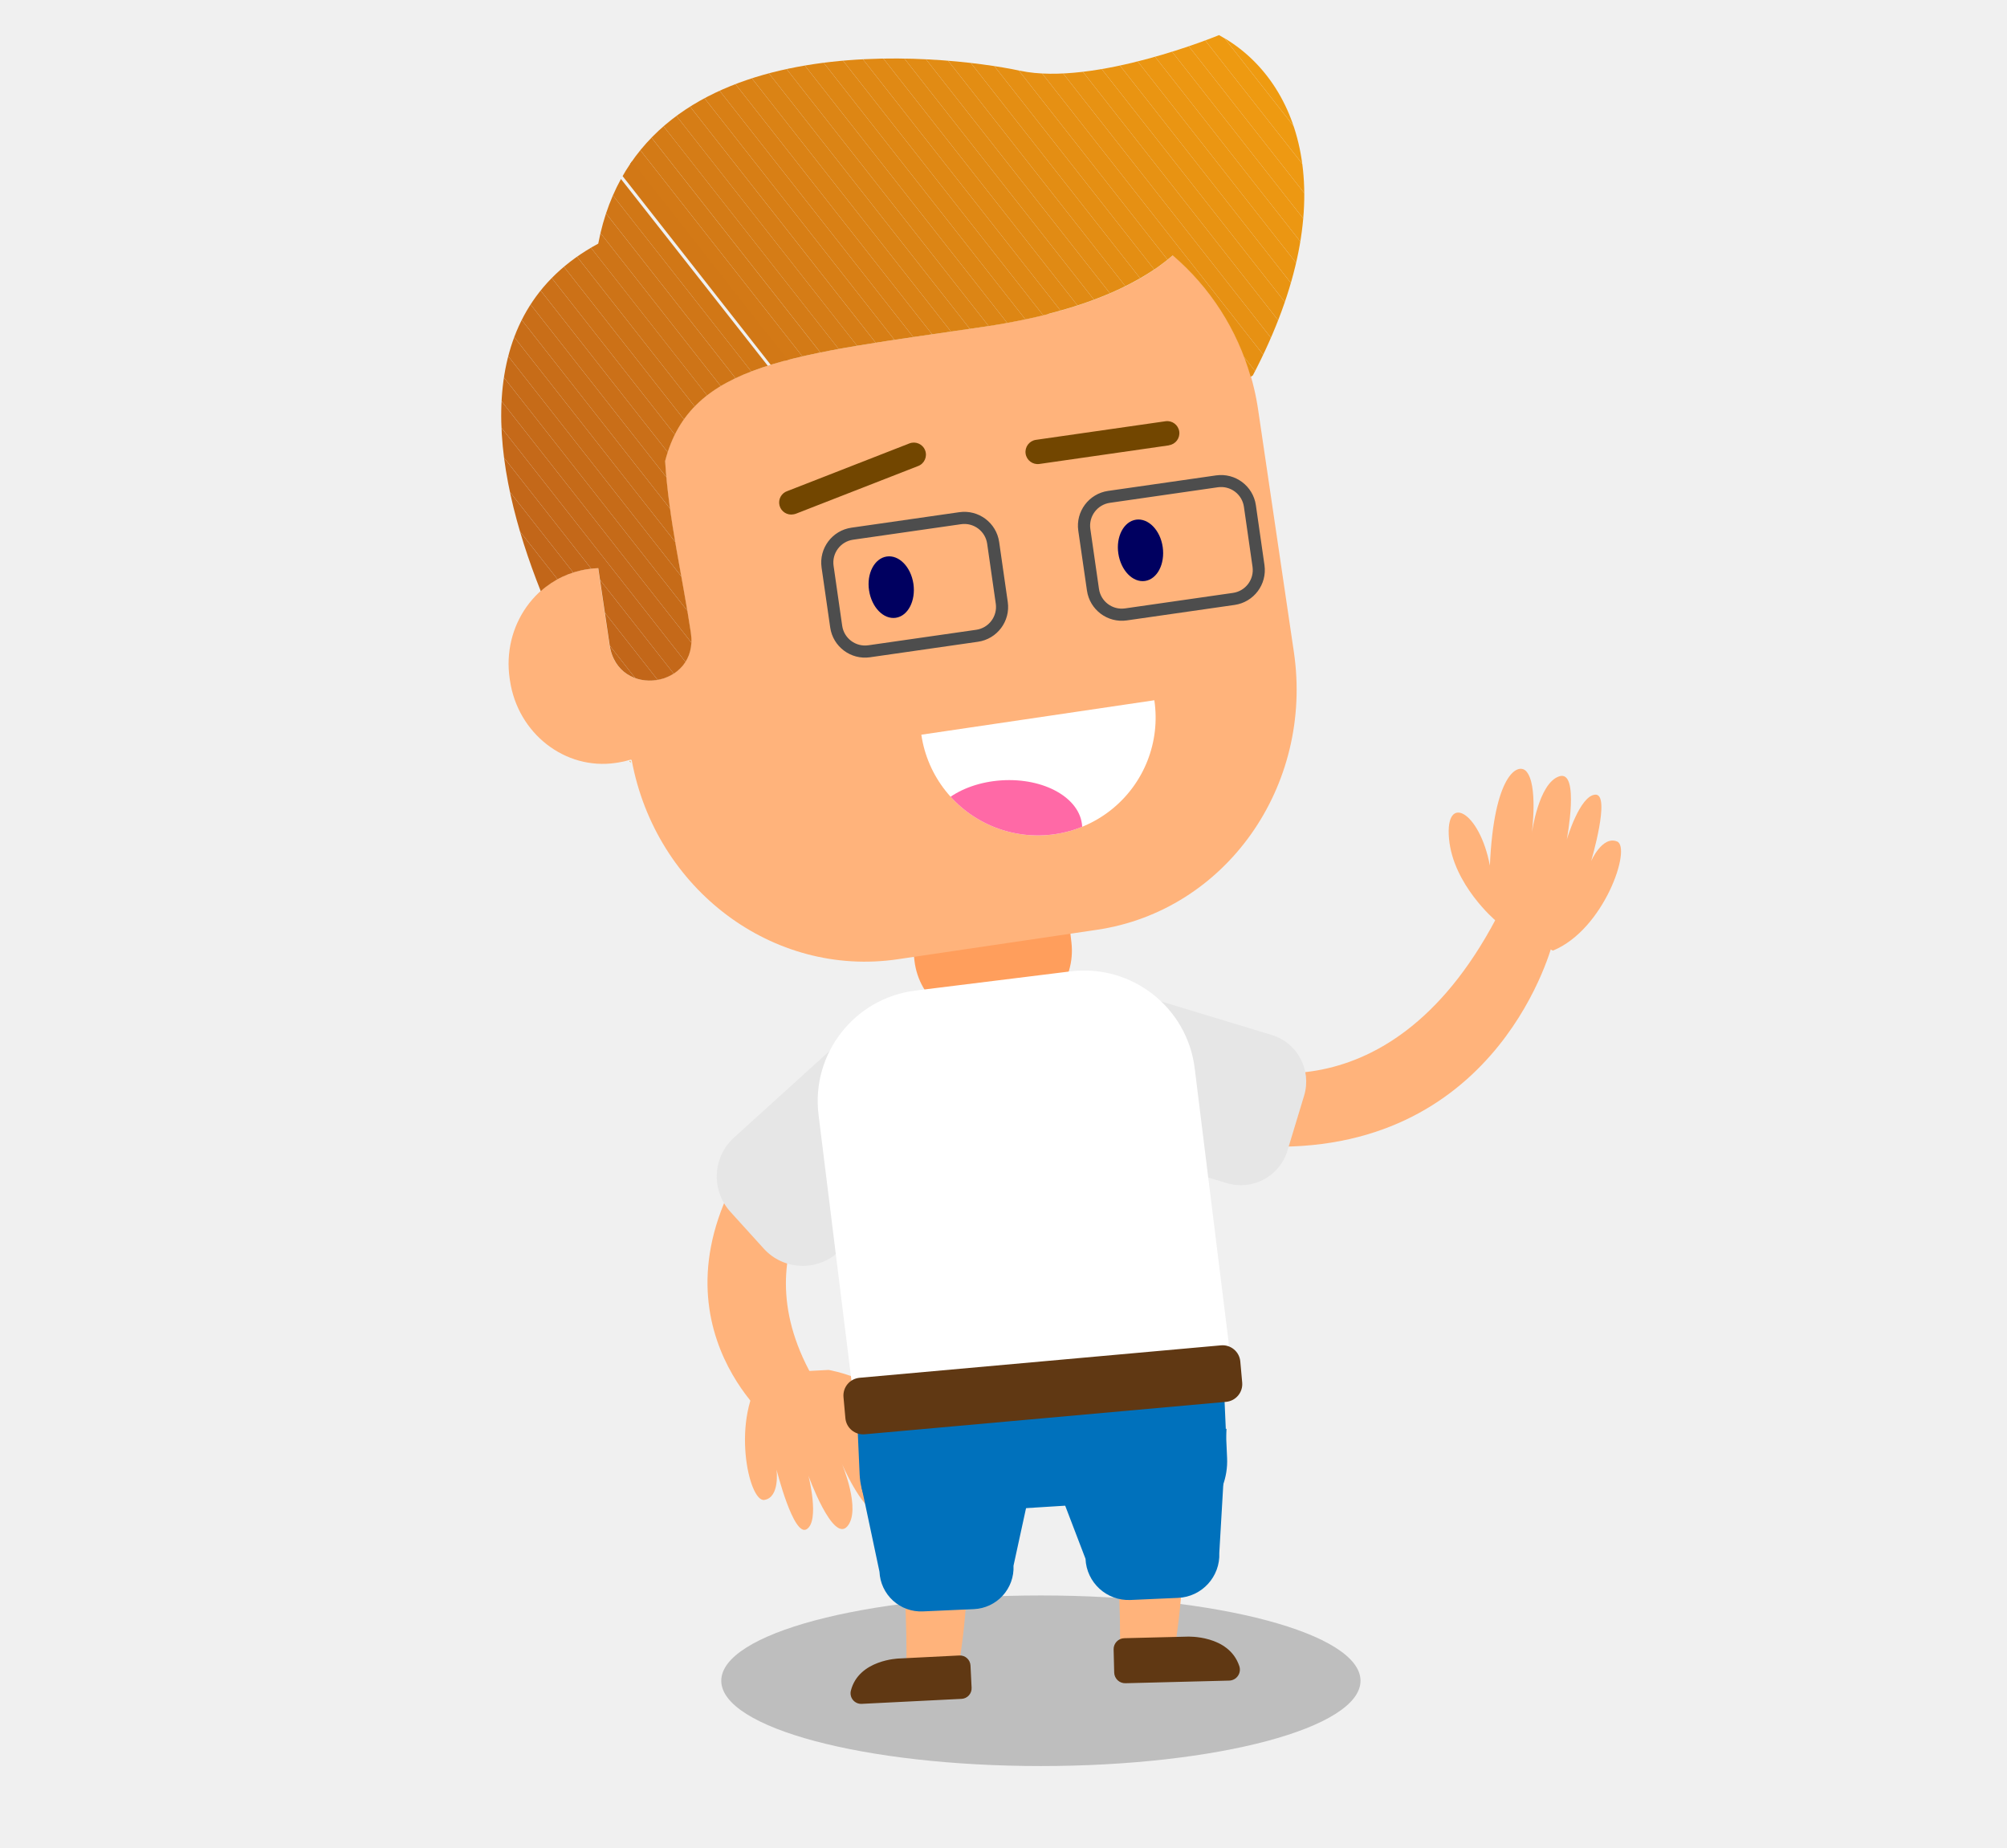
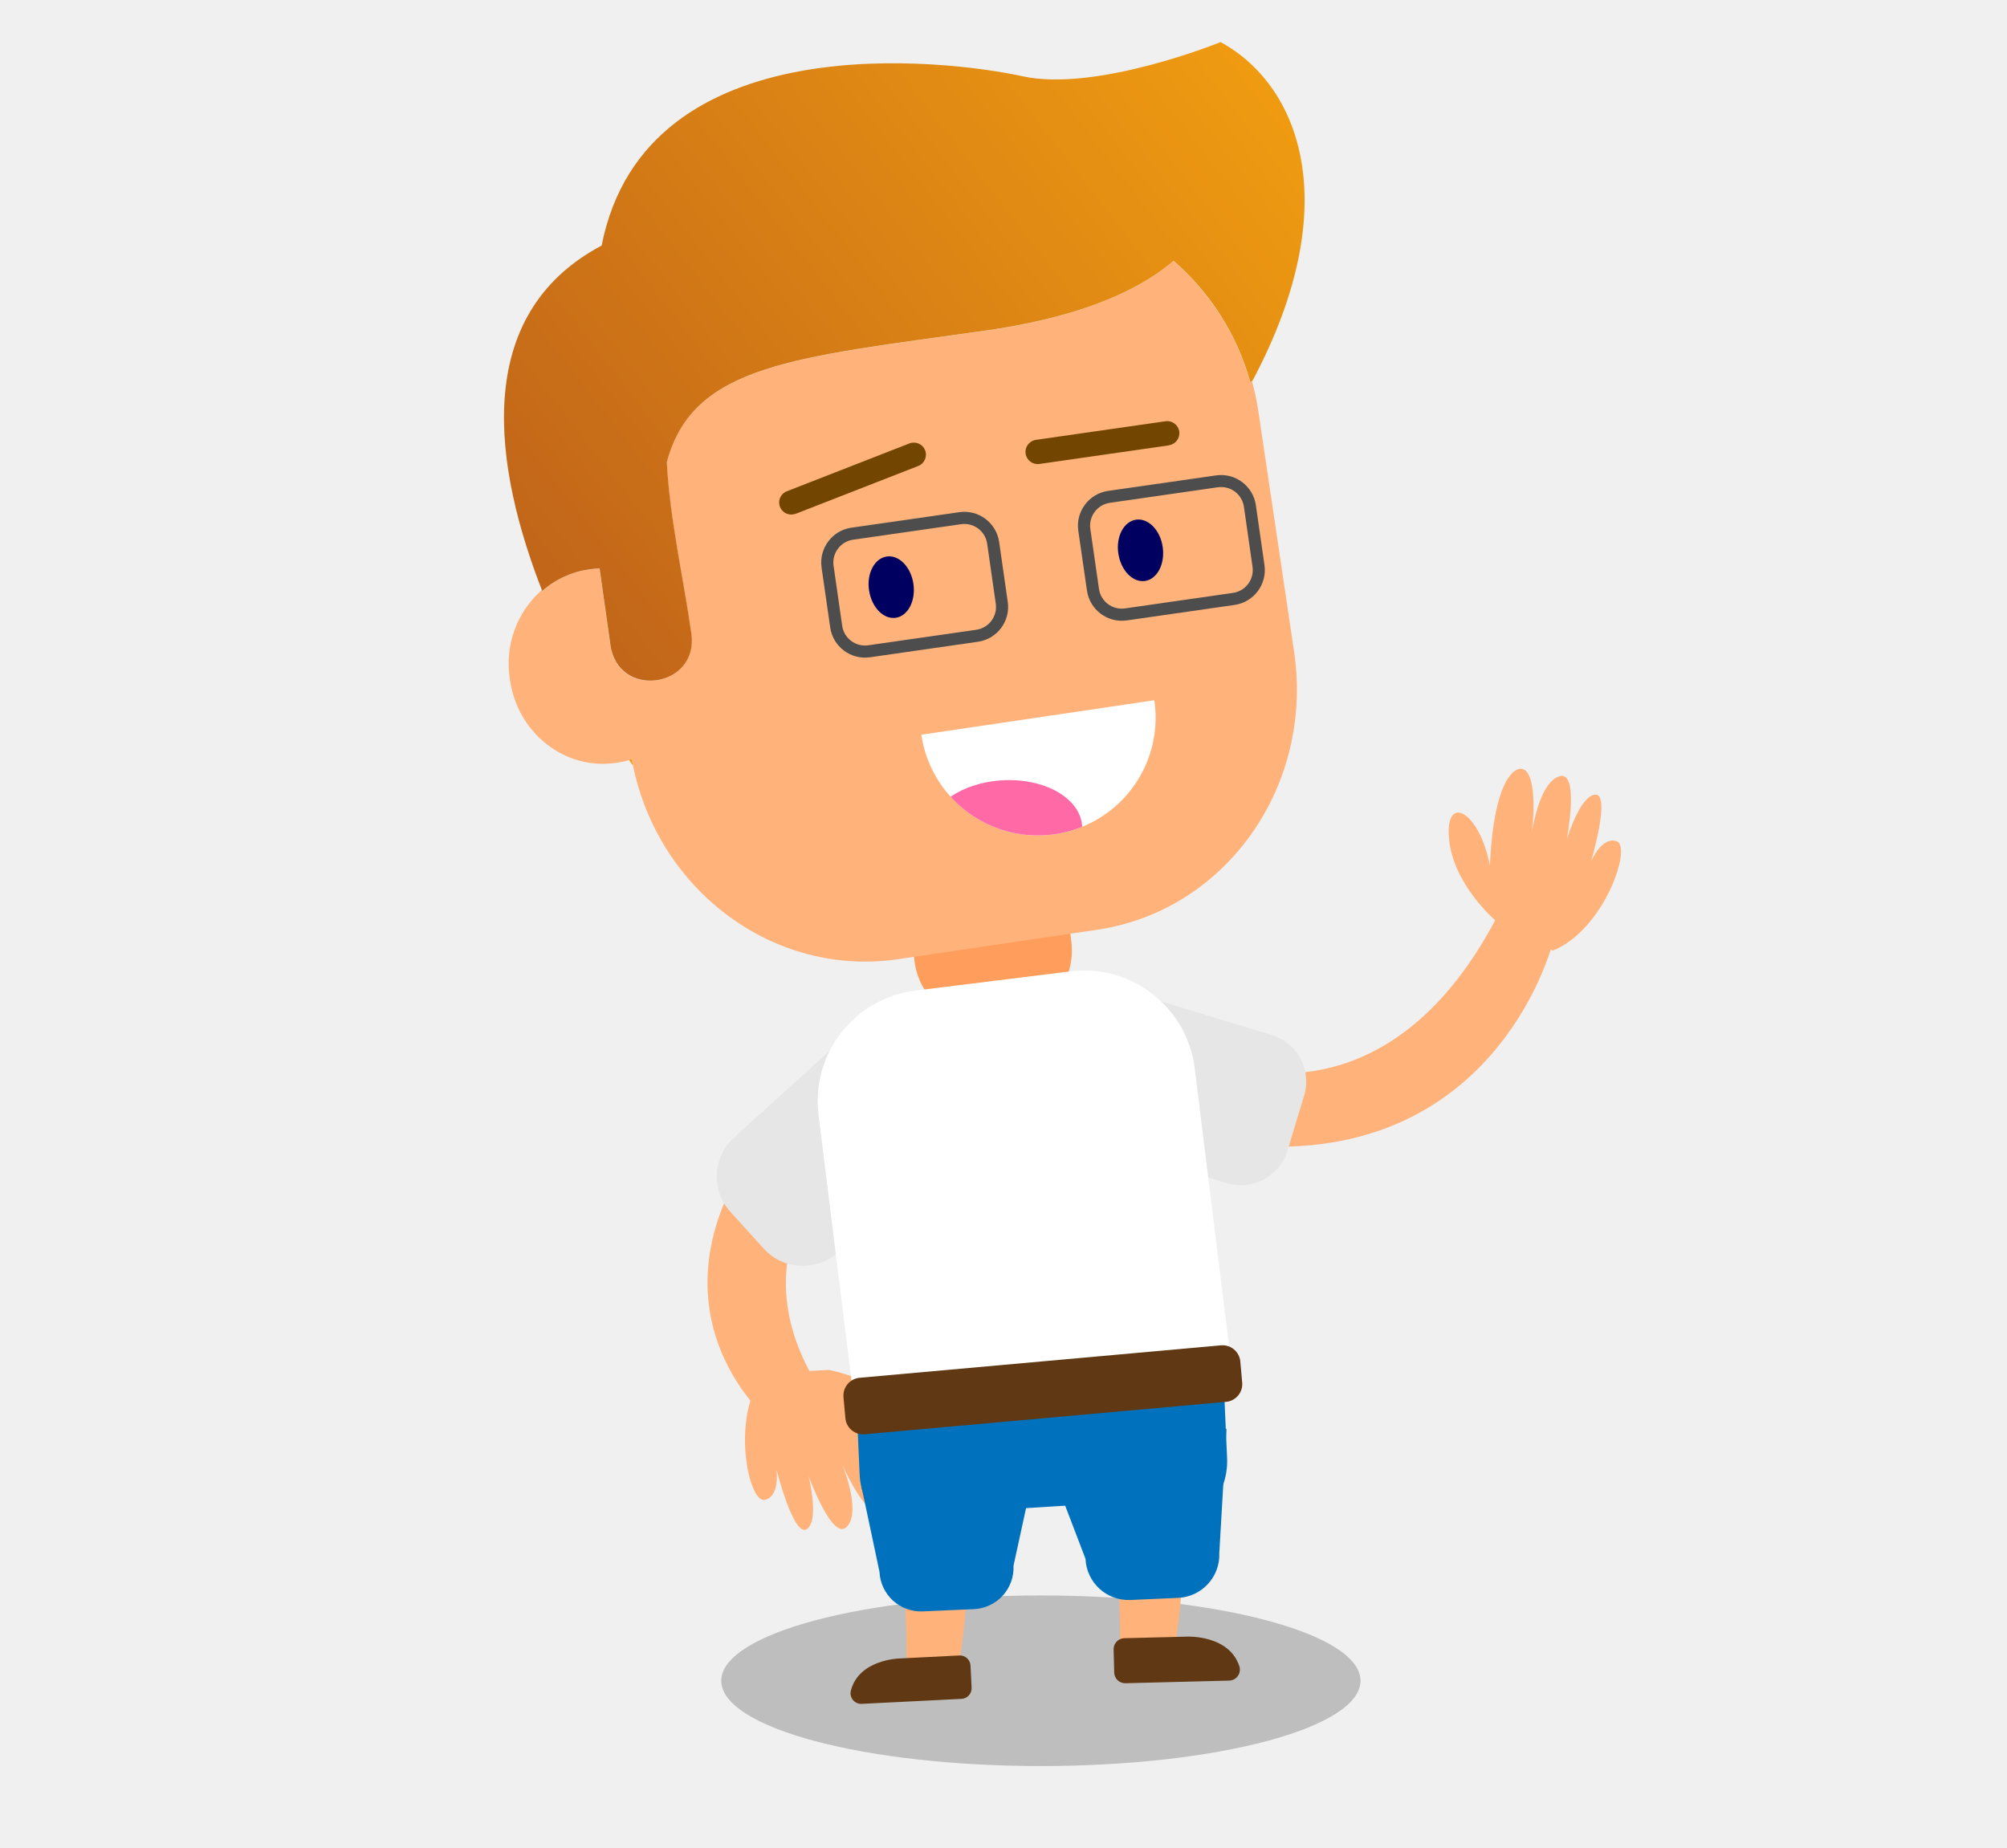
- <svg xmlns="http://www.w3.org/2000/svg" id="Warstwa_1" data-name="Warstwa 1" viewBox="0 0 832 766">
+ <svg xmlns="http://www.w3.org/2000/svg" xmlns:xlink="http://www.w3.org/1999/xlink" id="Warstwa_1" data-name="Warstwa 1" viewBox="0 0 832 766">
  <defs>
-     <style>.cls-1{fill:none;}.cls-2{opacity:0.21;}.cls-3{fill:#ff9e5c;}.cls-4{fill:#ffb37b;}.cls-5{fill:#000060;}.cls-6{fill:#fff;}.cls-7{clip-path:url(#clip-path);}.cls-8{fill:#ff69a6;}.cls-9{fill:#4d4d4d;}.cls-10{clip-path:url(#clip-path-2);}.cls-11{fill:#f19d11;}.cls-12{fill:#f09c11;}.cls-13{fill:#ef9b11;}.cls-14{fill:#ee9a11;}.cls-15{fill:#ee9912;}.cls-16{fill:#ed9812;}.cls-17{fill:#ec9712;}.cls-18{fill:#eb9612;}.cls-19{fill:#ea9512;}.cls-20{fill:#e99412;}.cls-21{fill:#e89312;}.cls-22{fill:#e79213;}.cls-23{fill:#e79113;}.cls-24{fill:#e69013;}.cls-25{fill:#e58f13;}.cls-26{fill:#e48e13;}.cls-27{fill:#e38d13;}.cls-28{fill:#e28c14;}.cls-29{fill:#e18b14;}.cls-30{fill:#e08a14;}.cls-31{fill:#e08914;}.cls-32{fill:#df8814;}.cls-33{fill:#de8714;}.cls-34{fill:#dd8614;}.cls-35{fill:#dc8515;}.cls-36{fill:#db8415;}.cls-37{fill:#da8315;}.cls-38{fill:#da8215;}.cls-39{fill:#d98015;}.cls-40{fill:#d87f15;}.cls-41{fill:#d77e15;}.cls-42{fill:#d67d16;}.cls-43{fill:#d57c16;}.cls-44{fill:#d47b16;}.cls-45{fill:#d37a16;}.cls-46{fill:#d37916;}.cls-47{fill:#d27816;}.cls-48{fill:#d17716;}.cls-49{fill:#d07617;}.cls-50{fill:#cf7517;}.cls-51{fill:#ce7417;}.cls-52{fill:#cd7317;}.cls-53{fill:#cc7217;}.cls-54{fill:#cc7117;}.cls-55{fill:#cb7018;}.cls-56{fill:#ca6f18;}.cls-57{fill:#c96e18;}.cls-58{fill:#c86d18;}.cls-59{fill:#c76c18;}.cls-60{fill:#c66b18;}.cls-61{fill:#c56a18;}.cls-62{fill:#c56919;}.cls-63{fill:#c46819;}.cls-64{fill:#c36719;}.cls-65{fill:#c26619;}.cls-66{clip-path:url(#clip-path-3);}.cls-67{fill:#724600;}.cls-68{fill:#e6e6e6;}.cls-69{fill:#603813;}.cls-70{fill:#0071bc;}</style>
+     <style>.cls-1{fill:none;}.cls-2{opacity:0.21;}.cls-3{fill:#ff9e5c;}.cls-4{fill:#ffb37b;}.cls-5{fill:#000060;}.cls-6{fill:#fff;}.cls-7{clip-path:url(#clip-path);}.cls-8{fill:#ff69a6;}.cls-9{fill:#4d4d4d;}.cls-10{fill:#724600;}.cls-11{fill:url(#Gradient_bez_nazwy_61);}.cls-12{fill:url(#Gradient_bez_nazwy_61-2);}.cls-13{fill:#e6e6e6;}.cls-14{fill:#603813;}.cls-15{fill:#0071bc;}</style>
    <clipPath id="clip-path">
      <path id="SVGID" class="cls-1" d="M381.94,304.58a48.82,48.82,0,1,0,96.59-14.28Z" />
    </clipPath>
-     <clipPath id="clip-path-2">
-       <path id="SVGID-2" data-name="SVGID" class="cls-1" d="M505.34,14.56S453.78,35.9,422.79,29.31,265.75,7.84,248,101c-54.73,29.51-44,93.37-23.83,144.08a37,37,0,0,1,19.33-9.1l1-.14a35.16,35.16,0,0,1,3.51-.31l4.71,31.86c3.36,22.73,37.05,17.75,33.69-5-3.32-22.42-9.24-47.25-10.68-71.26,10.58-40.91,52.92-44,132.12-55.66q2.25-.33,4.44-.69l1.33-.22,3.07-.53,1.37-.25,3.38-.64.77-.15c1.35-.27,2.66-.54,4-.82l1.12-.25,2.78-.63,1.31-.31,2.66-.65L435,130l3.48-.93.93-.26,2.5-.72,1.28-.38,2.12-.66,1.22-.39c.88-.28,1.75-.57,2.6-.86l1.21-.42,2.19-.78,1.28-.48,1.63-.62,1.31-.52c.54-.21,1.07-.43,1.59-.65s1.15-.47,1.7-.71l1.85-.81,1.34-.61,1.16-.54,1.37-.66,1-.5c1.66-.83,3.26-1.67,4.78-2.53l.67-.37c.47-.27.94-.54,1.4-.82l.59-.35c1.67-1,3.24-2,4.73-3l0,0,1.43-1,.25-.18c2-1.45,3.85-2.91,5.54-4.37a103.72,103.72,0,0,1,32.31,50.32l.9-.56C558.47,81.14,537.81,32,505.34,14.56Z" />
-     </clipPath>
-     <clipPath id="clip-path-3">
-       <path id="SVGID-3" data-name="SVGID" class="cls-1" d="M261.41,314.92l-.7.2c.91,1.37,1.41,2.1,1.41,2.1l.18-.12c-.13-.61-.25-1.23-.37-1.85A.41.41,0,0,0,261.41,314.92Z" />
-     </clipPath>
+     <linearGradient id="Gradient_bez_nazwy_61" x1="552.24" y1="38.68" x2="227.79" y2="226" gradientTransform="translate(-27.31 43.73) rotate(-7.81)" gradientUnits="userSpaceOnUse">
+       <stop offset="0.01" stop-color="#f19d11" />
+       <stop offset="1" stop-color="#c26619" />
+     </linearGradient>
+     <linearGradient id="Gradient_bez_nazwy_61-2" x1="250.74" y1="308.02" x2="-69.09" y2="492.68" xlink:href="#Gradient_bez_nazwy_61" />
  </defs>
  <ellipse class="cls-2" cx="431.5" cy="696.77" rx="132.5" ry="35.36" />
  <rect class="cls-3" x="376.02" y="316.12" width="65.51" height="107.62" rx="29.11" transform="translate(-40.22 50.01) rotate(-6.67)" />
-   <path class="cls-4" d="M521.62,170.26a104.35,104.35,0,0,0-35.37-64.41c-13.8,12-37.58,23.56-78.48,29.6-79.2,11.71-121.54,14.75-132.12,55.66,1.44,24,7.36,48.84,10.68,71.26,3.36,22.73-30.33,27.71-33.69,5l-4.71-31.86a35.16,35.16,0,0,0-3.51.31l-1,.14c-21,3.11-35.38,23.43-32.13,45.39l.12.8c3.24,21.94,22.88,37.22,43.85,34.12l1-.15a35.64,35.64,0,0,0,5.12-1.18.41.41,0,0,1,.52.33c9.93,53.4,58.49,90.05,110.3,82.39l82.55-12.21c53.32-7.88,89.86-59.48,81.61-115.26Z" />
+   <path class="cls-4" d="M521.62,170.26A107.09,107.09,0,0,0,519,158l-.74.47a103.23,103.23,0,0,0-31.84-50.28q-2.54,2.18-5.53,4.32l-.26.18-1.42,1-.05,0c-1.49,1-3.07,2-4.73,3l-.59.35c-.46.27-.92.54-1.4.8l-.67.37q-2.28,1.26-4.77,2.49l-1,.49-1.36.64-1.16.54-1.34.6-1.84.78-1.7.7-1.58.64-1.31.5-1.63.61c-.42.16-.84.32-1.28.47l-2.18.77-1.2.4-2.6.85-1.22.38-2.11.64-1.27.37-2.49.7-.93.25c-1.14.31-2.29.61-3.47.9l-1.08.27-2.64.63-1.31.3-2.77.61-1.11.24-3.95.79-.78.15-3.35.61-1.37.24-3.06.51-1.33.21c-1.45.23-2.92.45-4.42.66-78.87,11.15-121,13.9-131.81,54.54,1.28,23.9,7,48.64,10.18,71,3.2,22.64-30.35,27.38-33.55,4.75q-2.25-15.87-4.49-31.73a31.75,31.75,0,0,0-3.49.28l-1,.14A36.79,36.79,0,0,0,224.78,245l-.15-.4a40.57,40.57,0,0,0-13.3,36.74l.12.8c3.24,21.94,22.87,37.22,43.85,34.12l1-.15a35.59,35.59,0,0,0,4.54-1l-.09-.14.7-.19a.4.4,0,0,1,.51.33c.11.62.23,1.23.35,1.85l0,0c10.64,52.46,58.71,88.25,110,80.68l82.55-12.21c53.32-7.88,89.86-59.48,81.61-115.26Z" />
  <path class="cls-5" d="M378.66,242.06c1,7-2.24,13.3-7.31,14.05s-10-4.32-11.08-11.34,2.24-13.31,7.32-14.06S377.62,235,378.66,242.06Z" />
  <path class="cls-5" d="M482,226.78c1,7-2.24,13.31-7.32,14.06s-10-4.33-11.07-11.34,2.24-13.31,7.32-14.06S481,219.76,482,226.78Z" />
  <path class="cls-6" d="M381.94,304.58a48.82,48.82,0,1,0,96.59-14.28Z" />
  <g class="cls-7">
    <ellipse class="cls-8" cx="416.51" cy="344.56" rx="32.16" ry="21.11" transform="translate(-21.81 28.22) rotate(-3.78)" />
  </g>
  <path class="cls-9" d="M405.42,266.05l-44.77,6.43a14.58,14.58,0,0,1-16.49-12.35l-3.58-24.87a14.6,14.6,0,0,1,12.36-16.5l44.76-6.43a14.59,14.59,0,0,1,16.5,12.36l3.57,24.87A14.58,14.58,0,0,1,405.42,266.05Zm-51.77-42.31a9.55,9.55,0,0,0-8.09,10.81l3.57,24.87a9.56,9.56,0,0,0,10.81,8.09l44.77-6.43a9.56,9.56,0,0,0,8.09-10.81l-3.57-24.87a9.56,9.56,0,0,0-10.81-8.09Z" />
  <path class="cls-9" d="M511.87,250.77,467.1,257.2a14.6,14.6,0,0,1-16.5-12.36L447,220a14.59,14.59,0,0,1,12.35-16.49l44.77-6.43a14.59,14.59,0,0,1,16.5,12.35l3.57,24.87A14.6,14.6,0,0,1,511.87,250.77ZM460.1,208.45a9.57,9.57,0,0,0-8.1,10.81l3.58,24.87a9.54,9.54,0,0,0,10.8,8.09l44.77-6.43A9.56,9.56,0,0,0,519.24,235l-3.57-24.87A9.55,9.55,0,0,0,504.86,202Z" />
-   <g class="cls-10">
-     <polygon class="cls-11" points="552.53 39.74 500.9 -25.93 542.24 -31.87 552.53 39.74" />
-     <polygon class="cls-11" points="554.48 53.3 493.07 -24.81 500.9 -25.93 552.53 39.74 554.48 53.3" />
-     <polygon class="cls-12" points="556.42 66.85 485.25 -23.68 493.07 -24.81 554.48 53.3 556.42 66.85" />
-     <polygon class="cls-13" points="558.37 80.4 477.43 -22.56 485.25 -23.68 556.42 66.85 558.37 80.4" />
-     <polygon class="cls-14" points="560.32 93.95 469.6 -21.43 477.43 -22.56 558.37 80.4 560.32 93.95" />
-     <polygon class="cls-15" points="562.26 107.51 461.77 -20.31 469.6 -21.43 560.32 93.95 562.26 107.51" />
-     <polygon class="cls-16" points="564.21 121.06 453.95 -19.19 461.77 -20.31 562.26 107.51 564.21 121.06" />
-     <polygon class="cls-17" points="564.46 122.79 559.76 126.48 446.13 -18.06 453.95 -19.19 564.21 121.06 564.46 122.79" />
-     <polygon class="cls-18" points="559.76 126.48 554.38 130.71 438.3 -16.94 446.13 -18.06 559.76 126.48" />
-     <polygon class="cls-19" points="554.38 130.71 549 134.94 430.48 -15.82 438.3 -16.94 554.38 130.71" />
-     <polygon class="cls-20" points="549 134.94 543.62 139.17 422.65 -14.69 430.48 -15.82 549 134.94" />
-     <polygon class="cls-21" points="543.62 139.17 538.23 143.41 414.83 -13.57 422.65 -14.69 543.62 139.17" />
-     <polygon class="cls-22" points="538.23 143.41 532.85 147.64 407 -12.44 414.83 -13.57 538.23 143.41" />
-     <polygon class="cls-23" points="532.85 147.64 527.47 151.87 399.18 -11.32 407 -12.44 532.85 147.64" />
-     <polygon class="cls-24" points="527.47 151.87 522.09 156.1 391.35 -10.2 399.18 -11.32 527.47 151.87" />
-     <polygon class="cls-25" points="522.09 156.1 516.71 160.33 383.53 -9.07 391.35 -10.2 522.09 156.1" />
-     <polygon class="cls-26" points="516.71 160.33 511.32 164.56 375.7 -7.95 383.53 -9.07 516.71 160.33" />
-     <polygon class="cls-27" points="511.32 164.56 505.94 168.79 367.88 -6.83 375.7 -7.95 511.32 164.56" />
-     <polygon class="cls-28" points="505.94 168.79 500.56 173.02 360.06 -5.7 367.88 -6.83 505.94 168.79" />
-     <polygon class="cls-29" points="500.56 173.02 495.18 177.25 352.23 -4.58 360.06 -5.7 500.56 173.02" />
-     <polygon class="cls-30" points="495.18 177.25 489.8 181.49 344.41 -3.45 352.23 -4.58 495.18 177.25" />
-     <polygon class="cls-31" points="489.8 181.49 484.42 185.72 336.58 -2.33 344.41 -3.45 489.8 181.49" />
-     <polygon class="cls-32" points="484.42 185.72 479.03 189.95 328.76 -1.21 336.58 -2.33 484.42 185.72" />
-     <polygon class="cls-33" points="479.03 189.95 473.65 194.18 320.93 -0.08 328.76 -1.21 479.03 189.95" />
-     <polygon class="cls-34" points="473.65 194.18 468.27 198.41 313.11 1.04 320.93 -0.08 473.65 194.18" />
-     <polygon class="cls-35" points="468.27 198.41 462.89 202.64 305.28 2.17 313.11 1.04 468.27 198.41" />
-     <polygon class="cls-36" points="462.89 202.64 457.51 206.87 297.46 3.29 305.28 2.17 462.89 202.64" />
-     <polygon class="cls-37" points="457.51 206.87 452.13 211.1 289.63 4.41 297.46 3.29 457.51 206.87" />
-     <polygon class="cls-38" points="452.13 211.1 446.74 215.33 281.81 5.54 289.63 4.41 452.13 211.1" />
-     <polygon class="cls-39" points="446.74 215.33 441.36 219.56 273.98 6.66 281.81 5.54 446.74 215.33" />
-     <polygon class="cls-40" points="441.36 219.56 435.98 223.79 266.16 7.78 273.98 6.66 441.36 219.56" />
-     <polygon class="cls-41" points="435.98 223.79 430.6 228.03 259.41 10.27 261.77 8.41 266.16 7.78 435.98 223.79" />
-     <rect class="cls-42" x="338.89" y="-17.23" width="6.85" height="276.99" transform="translate(-1.74 237.5) rotate(-38.17)" />
-     <rect class="cls-43" x="333.51" y="-13" width="6.85" height="276.99" transform="translate(-5.51 235.07) rotate(-38.17)" />
-     <rect class="cls-44" x="328.13" y="-8.77" width="6.85" height="276.99" transform="translate(-9.27 232.65) rotate(-38.17)" />
-     <rect class="cls-45" x="322.74" y="-4.54" width="6.85" height="276.99" transform="translate(-13.04 230.23) rotate(-38.17)" />
-     <rect class="cls-46" x="317.36" y="-0.3" width="6.85" height="276.99" transform="translate(-16.81 227.81) rotate(-38.17)" />
-     <rect class="cls-47" x="311.98" y="3.93" width="6.85" height="276.99" transform="matrix(0.79, -0.62, 0.62, 0.79, -20.57, 225.39)" />
-     <rect class="cls-48" x="306.6" y="8.16" width="6.85" height="276.99" transform="translate(-24.34 222.97) rotate(-38.17)" />
-     <rect class="cls-49" x="301.22" y="12.39" width="6.85" height="276.99" transform="translate(-28.1 220.55) rotate(-38.17)" />
-     <rect class="cls-50" x="295.83" y="16.62" width="6.85" height="276.99" transform="translate(-31.87 218.12) rotate(-38.17)" />
-     <rect class="cls-51" x="290.45" y="20.85" width="6.85" height="276.99" transform="translate(-35.64 215.7) rotate(-38.17)" />
-     <polygon class="cls-52" points="376.78 270.34 373.05 273.27 370.65 273.61 200.21 56.81 205.59 52.58 376.78 270.34" />
-     <polygon class="cls-53" points="362.82 274.74 194.83 61.05 200.21 56.81 370.65 273.61 362.82 274.74" />
-     <polygon class="cls-54" points="355 275.86 189.44 65.28 194.83 61.05 362.82 274.74 355 275.86" />
-     <polygon class="cls-55" points="347.17 276.98 184.56 70.14 184.43 69.22 189.44 65.28 355 275.86 347.17 276.98" />
-     <polygon class="cls-56" points="339.35 278.11 186.51 83.69 184.56 70.14 347.17 276.98 339.35 278.11" />
-     <polygon class="cls-57" points="331.52 279.23 188.45 97.25 186.51 83.69 339.35 278.11 331.52 279.23" />
-     <polygon class="cls-58" points="323.7 280.36 190.4 110.8 188.45 97.25 331.52 279.23 323.7 280.36" />
-     <polygon class="cls-59" points="315.87 281.48 192.35 124.35 190.4 110.8 323.7 280.36 315.87 281.48" />
-     <polygon class="cls-60" points="308.05 282.6 194.29 137.91 192.35 124.35 315.87 281.48 308.05 282.6" />
-     <polygon class="cls-61" points="300.23 283.73 196.24 151.46 194.29 137.91 308.05 282.6 300.23 283.73" />
-     <polygon class="cls-62" points="292.4 284.85 198.19 165.01 196.24 151.46 300.23 283.73 292.4 284.85" />
-     <polygon class="cls-63" points="284.57 285.98 200.13 178.56 198.19 165.01 292.4 284.85 284.57 285.98" />
-     <polygon class="cls-64" points="276.75 287.1 202.08 192.12 200.13 178.56 284.57 285.98 276.75 287.1" />
-     <polygon class="cls-65" points="268.93 288.22 204.03 205.67 202.08 192.12 276.75 287.1 268.93 288.22" />
-     <polygon class="cls-65" points="204.03 205.67 268.93 288.22 216.95 295.69 204.03 205.67" />
-   </g>
-   <g class="cls-66">
-     <rect class="cls-11" x="260.86" y="314.88" width="1.29" height="2.41" transform="matrix(0.99, -0.14, 0.14, 0.99, -42.28, 40.39)" />
-   </g>
-   <path class="cls-67" d="M329,213.21a5,5,0,0,1-2.53-9.66L377,183.82a5,5,0,0,1,3.65,9.36l-50.56,19.73A5,5,0,0,1,329,213.21Z" />
-   <path class="cls-67" d="M484.6,184.62l-53.72,7.72a5,5,0,1,1-1.43-10l53.72-7.71a5,5,0,1,1,1.43,9.94Z" />
+   <path class="cls-10" d="M329,213.21a5,5,0,0,1-2.53-9.66L377,183.82a5,5,0,0,1,3.65,9.36l-50.56,19.73A5,5,0,0,1,329,213.21Z" />
+   <path class="cls-10" d="M484.6,184.62l-53.72,7.72a5,5,0,1,1-1.43-10l53.72-7.71a5,5,0,1,1,1.43,9.94Z" />
+   <path class="cls-11" d="M506,17.45S454.6,38.36,423.81,31.6,267.69,9.25,249.41,101.79c-54.65,29-44.39,92.62-24.63,143.2a36.79,36.79,0,0,1,19.29-8.92l1-.14a31.75,31.75,0,0,1,3.49-.28q2.25,15.85,4.49,31.73c3.2,22.63,36.75,17.89,33.55-4.75-3.16-22.33-8.9-47.07-10.18-71,10.79-40.64,52.94-43.39,131.81-54.54,1.5-.21,3-.43,4.42-.66l1.33-.21,3.06-.51,1.37-.24,3.35-.61.78-.15,3.95-.79,1.11-.24,2.77-.61,1.31-.3,2.64-.63,1.08-.27c1.18-.29,2.33-.59,3.47-.9l.93-.25,2.49-.7,1.27-.37,2.11-.64,1.22-.38,2.6-.85,1.2-.4,2.19-.77,1.27-.47,1.63-.61,1.31-.5,1.58-.64,1.7-.7,1.84-.78,1.34-.6,1.16-.54,1.36-.64,1-.49q2.49-1.23,4.77-2.49l.67-.37c.48-.26.94-.53,1.4-.8l.59-.35c1.66-1,3.24-2,4.73-3l.05,0,1.42-1,.26-.18q3-2.15,5.53-4.32a103.23,103.23,0,0,1,31.84,50.28l.89-.56C558.48,84,538.23,35,506,17.45Z" />
+   <path class="cls-12" d="M261.44,314.76l-.7.19c.89,1.37,1.38,2.1,1.38,2.1l.18-.11c-.12-.61-.24-1.23-.35-1.85A.4.4,0,0,0,261.44,314.76Z" />
  <path class="cls-4" d="M343.53,567.92s22.57,3.8,33.78,19.33-5,16.38-20.25-.94c17.74,33.15,11.9,42.8,7,41.31-7.15-2.15-15.1-20.93-15.1-20.93s8.25,19.3,2.25,26.12-16.06-21-16.06-21,4.75,18.6-.71,22.12-12.52-24.67-12.52-24.67,1.48,11.52-5.07,12.55-14.08-34.21-.2-52.5" />
  <path class="cls-4" d="M350,480s-47,38-10,96l-21,13s-58.51-48.28,1-123" />
  <path class="cls-4" d="M619.9,381.56s-17.48-14.78-19.21-33.85,12.66-11.53,16.94,11.13c1.64-37.57,11.58-42.89,15.07-39.1,5,5.5,2.31,25.71,2.31,25.71s2.75-20.81,11.38-23.62,3.11,26.27,3.11,26.27,5.4-18.42,11.88-18.67-1.8,27.61-1.8,27.61,4.59-10.67,10.76-8.21-5.33,36.61-26.6,45.26" />
  <path class="cls-4" d="M506.91,440.73s66.92,28,113.34-60l23.5,9.84s-21.3,86.6-116.8,84.78" />
-   <path class="cls-68" d="M488.14,415.53H512a20.19,20.19,0,0,1,20.19,20.19v57.37a0,0,0,0,1,0,0H468a0,0,0,0,1,0,0V435.72A20.19,20.19,0,0,1,488.14,415.53Z" transform="translate(1079.88 107.53) rotate(106.86)" />
-   <path class="cls-68" d="M310.73,435.19h64.2a0,0,0,0,1,0,0v67.7a21.79,21.79,0,0,1-21.79,21.79H332.53a21.79,21.79,0,0,1-21.79-21.79v-67.7A0,0,0,0,1,310.73,435.19Z" transform="translate(468.2 -96.39) rotate(47.81)" />
+   <path class="cls-13" d="M488.14,415.53H512a20.19,20.19,0,0,1,20.19,20.19v57.37a0,0,0,0,1,0,0H468a0,0,0,0,1,0,0V435.72A20.19,20.19,0,0,1,488.14,415.53Z" transform="translate(1079.88 107.53) rotate(106.86)" />
+   <path class="cls-13" d="M310.73,435.19h64.2a0,0,0,0,1,0,0v67.7a21.79,21.79,0,0,1-21.79,21.79H332.53a21.79,21.79,0,0,1-21.79-21.79v-67.7a0,0,0,0,1,0,0Z" transform="translate(468.2 -96.39) rotate(47.81)" />
  <path class="cls-4" d="M379.51,556.46s31.74,48.4,18.16,132.61l-22.13,8.51s4.09-78.28-21.37-137" />
-   <path class="cls-69" d="M372.61,687.55S356,688,352.73,700.87a4.4,4.4,0,0,0,4.47,5.48l41.41-2.07a4.39,4.39,0,0,0,4.17-4.6l-.46-9.22a4.39,4.39,0,0,0-4.6-4.17Z" />
+   <path class="cls-14" d="M372.61,687.55S356,688,352.73,700.87a4.4,4.4,0,0,0,4.47,5.48l41.41-2.07a4.39,4.39,0,0,0,4.17-4.6l-.46-9.22a4.39,4.39,0,0,0-4.6-4.17Z" />
  <path class="cls-4" d="M468.19,545.59S501.11,595.8,487,683.13L464.08,692s4.24-81.19-22.18-142" />
-   <path class="cls-69" d="M492.17,678.48s17.25-.82,21.59,12.23a4.56,4.56,0,0,1-4.2,6l-43,1.09a4.54,4.54,0,0,1-4.67-4.43l-.24-9.57a4.54,4.54,0,0,1,4.43-4.67Z" />
-   <path class="cls-70" d="M357.12,616.33l68.3,8.54-5.27,24.21a17.21,17.21,0,0,1-16.43,18l-21.13.94a17.21,17.21,0,0,1-18-16.43Z" />
-   <path class="cls-70" d="M440.94,622.54l67.52-30.27-3,51.49a17.89,17.89,0,0,1-17.07,18.65l-19.8.88A17.86,17.86,0,0,1,450,646.23Z" />
-   <path class="cls-70" d="M354.55,570.55l152.33-6.77,1.81,40.65a29.24,29.24,0,0,1-27.92,30.51l-37.5-10.85-24.84,1.55-31.56,13.48a29.25,29.25,0,0,1-30.51-27.92Z" />
-   <path class="cls-6" d="M389.63,406.07h64.74a46.18,46.18,0,0,1,46.18,46.18V566.14a9.29,9.29,0,0,1-9.29,9.29H352a8.57,8.57,0,0,1-8.57-8.57V452.25A46.18,46.18,0,0,1,389.63,406.07Z" transform="translate(-57.08 55.55) rotate(-7.06)" />
-   <rect class="cls-69" x="349.69" y="564.44" width="165.16" height="23.52" rx="7.38" transform="translate(-49.75 40.92) rotate(-5.13)" />
+   <path class="cls-14" d="M492.17,678.48s17.25-.82,21.59,12.23a4.56,4.56,0,0,1-4.2,6l-43,1.09a4.54,4.54,0,0,1-4.67-4.43l-.24-9.57a4.54,4.54,0,0,1,4.43-4.67Z" />
+   <path class="cls-15" d="M357.12,616.33l68.3,8.54-5.27,24.21a17.21,17.21,0,0,1-16.43,18l-21.13.94a17.21,17.21,0,0,1-18-16.43Z" />
+   <path class="cls-15" d="M440.94,622.54l67.52-30.27-3,51.49a17.89,17.89,0,0,1-17.07,18.65l-19.8.88A17.86,17.86,0,0,1,450,646.23Z" />
+   <path class="cls-15" d="M354.55,570.55l152.33-6.77,1.81,40.65a29.24,29.24,0,0,1-27.92,30.51l-37.5-10.85-24.84,1.55-31.56,13.48a29.25,29.25,0,0,1-30.51-27.92Z" />
+   <path class="cls-6" d="M389.63,406.07h64.74a46.18,46.18,0,0,1,46.18,46.18V566.14a9.29,9.29,0,0,1-9.29,9.29H352a8.57,8.57,0,0,1-8.57-8.57V452.25a46.18,46.18,0,0,1,46.18-46.18Z" transform="translate(-57.08 55.55) rotate(-7.06)" />
+   <rect class="cls-14" x="349.69" y="564.44" width="165.16" height="23.52" rx="7.38" transform="translate(-49.75 40.92) rotate(-5.13)" />
</svg>
